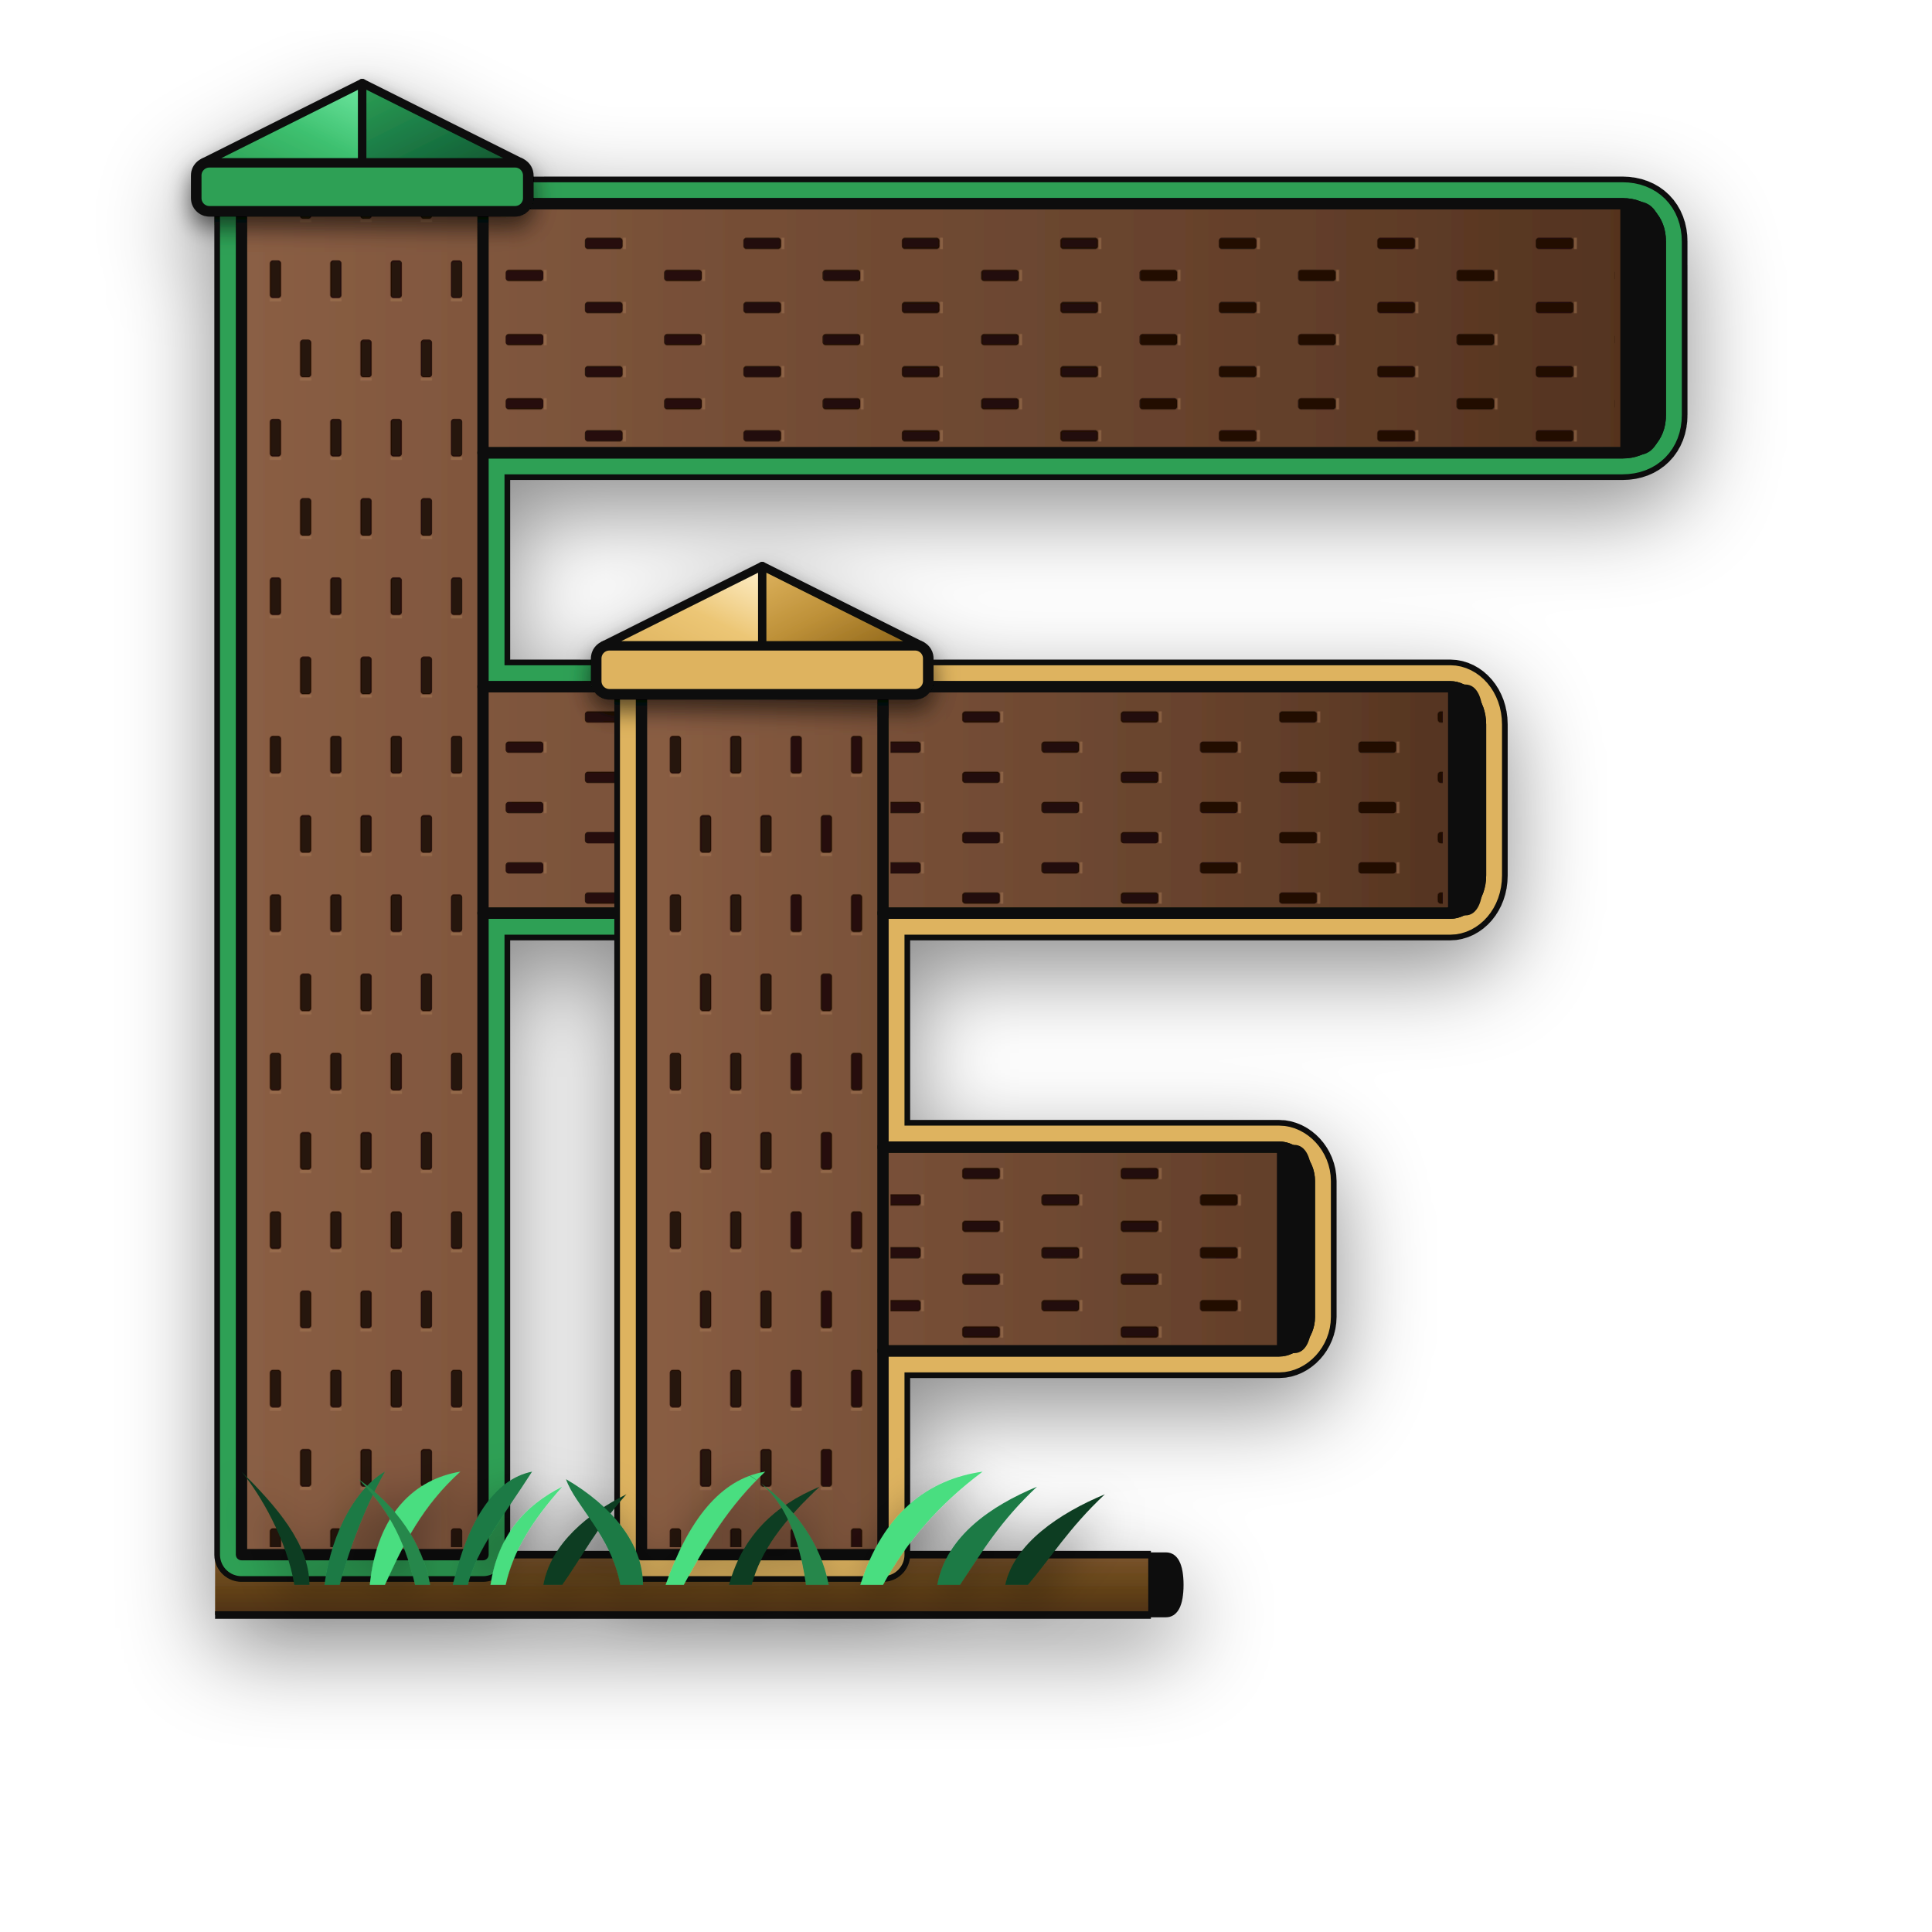
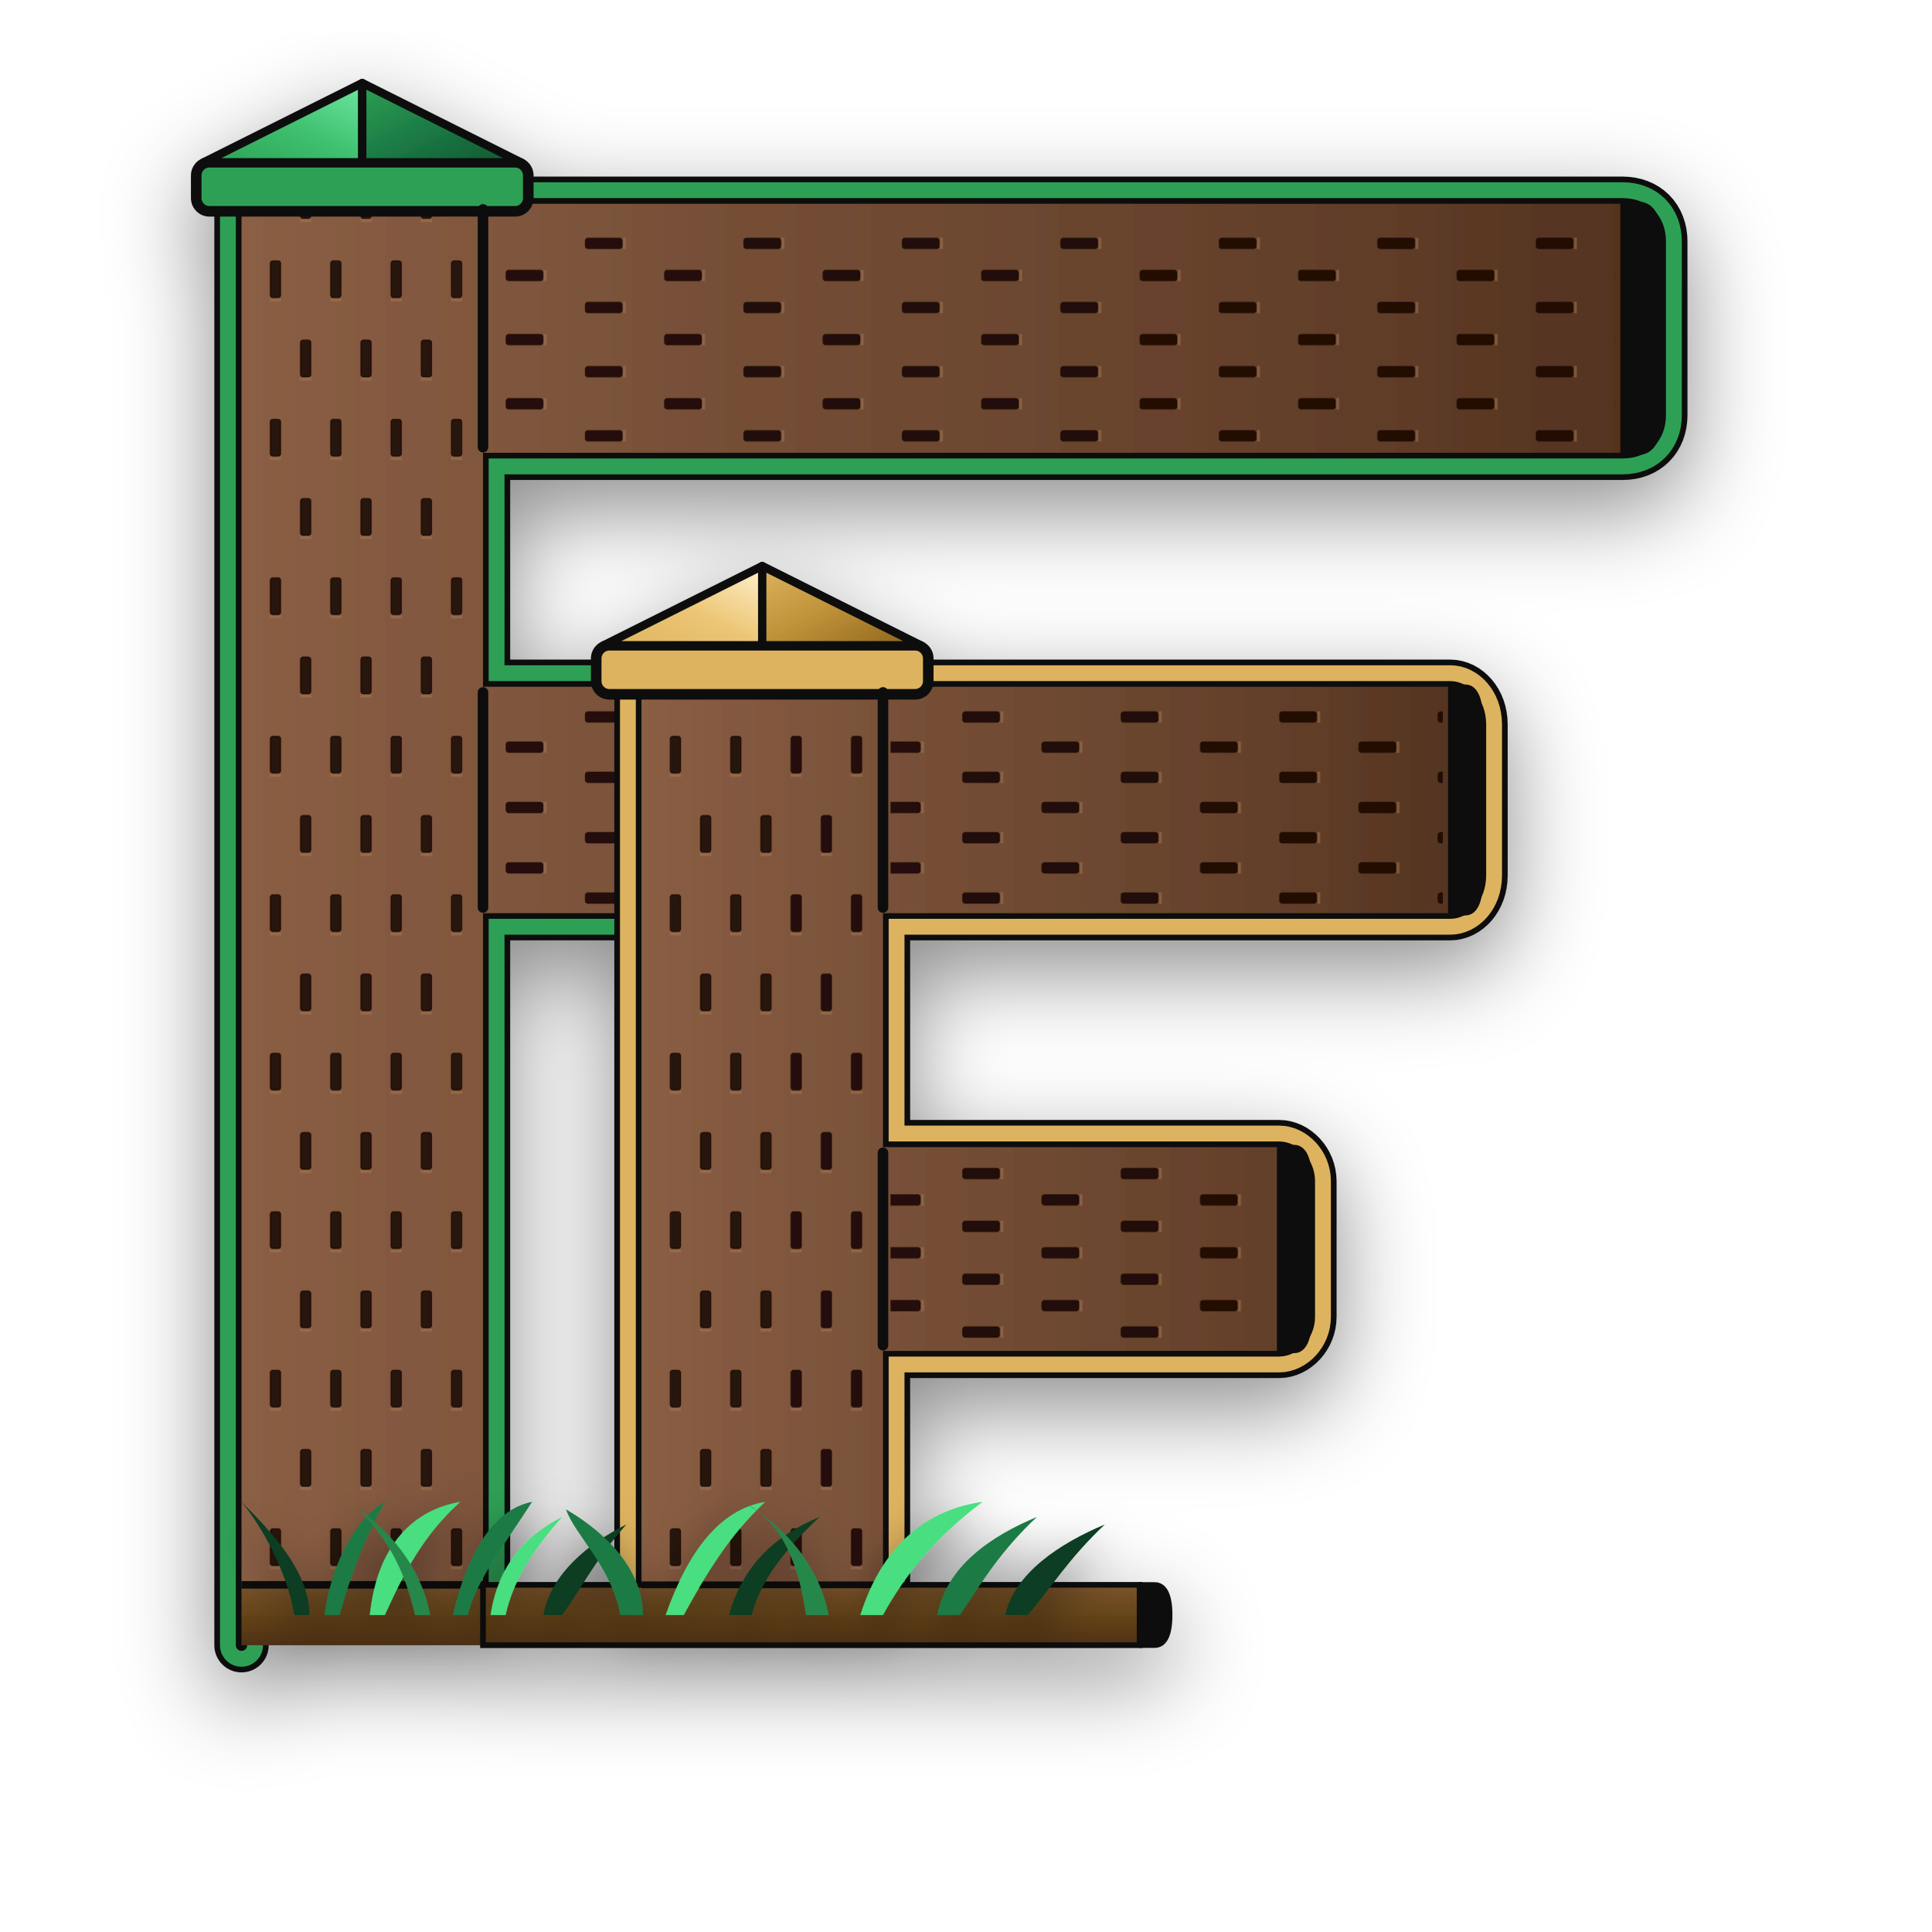
<svg xmlns="http://www.w3.org/2000/svg" viewBox="0 0 512 512" width="100%" height="100%">
  <defs>
-     <linearGradient id="emeraldGrad1cy" x1="0%" y1="0%" x2="100%" y2="100%">
+     <linearGradient id="brightEmeraldGrad1cp" x1="0%" y1="0%" x2="100%" y2="100%">
      <stop offset="0%" stop-color="#4ADE80" />
      <stop offset="45%" stop-color="#2EA055" />
      <stop offset="100%" stop-color="#1B7A45" />
    </linearGradient>
-     <linearGradient id="emeraldCapLeft1cy" x1="0%" y1="100%" x2="100%" y2="0%">
+     <linearGradient id="brightEmeraldCapLeft1cp" x1="0%" y1="100%" x2="100%" y2="0%">
      <stop offset="0%" stop-color="#2EA055" />
      <stop offset="50%" stop-color="#3DC06F" />
      <stop offset="100%" stop-color="#6EE7A0" />
    </linearGradient>
-     <linearGradient id="emeraldCapRight1cy" x1="0%" y1="0%" x2="100%" y2="100%">
+     <linearGradient id="brightEmeraldCapRight1cp" x1="0%" y1="0%" x2="100%" y2="100%">
      <stop offset="0%" stop-color="#2EA055" />
      <stop offset="50%" stop-color="#1B7A45" />
      <stop offset="100%" stop-color="#12562F" />
    </linearGradient>
-     <linearGradient id="goldTanGrad1cy" x1="0%" y1="0%" x2="100%" y2="100%">
+     <linearGradient id="goldenTanGrad1cp" x1="0%" y1="0%" x2="100%" y2="100%">
      <stop offset="0%" stop-color="#F7DF9E" />
      <stop offset="45%" stop-color="#DEB35E" />
      <stop offset="100%" stop-color="#A87A24" />
    </linearGradient>
-     <linearGradient id="goldTanCapLeft1cy" x1="0%" y1="100%" x2="100%" y2="0%">
+     <linearGradient id="goldenTanCapLeft1cp" x1="0%" y1="100%" x2="100%" y2="0%">
      <stop offset="0%" stop-color="#DEB35E" />
      <stop offset="50%" stop-color="#ECC675" />
      <stop offset="100%" stop-color="#FFF0CC" />
    </linearGradient>
-     <linearGradient id="goldTanCapRight1cy" x1="0%" y1="0%" x2="100%" y2="100%">
+     <linearGradient id="goldenTanCapRight1cp" x1="0%" y1="0%" x2="100%" y2="100%">
      <stop offset="0%" stop-color="#DEB35E" />
      <stop offset="50%" stop-color="#BD9038" />
      <stop offset="100%" stop-color="#8C6318" />
    </linearGradient>
-     <linearGradient id="woodGrad1cy" x1="0%" y1="0%" x2="100%" y2="0%">
+     <linearGradient id="ptWarmWoodGrad1cp" x1="0%" y1="0%" x2="100%" y2="0%">
      <stop offset="0%" stop-color="#8A5E44" />
      <stop offset="35%" stop-color="#754E36" />
      <stop offset="75%" stop-color="#633F2A" />
      <stop offset="100%" stop-color="#52321E" />
    </linearGradient>
-     <linearGradient id="soilGrad1cy" x1="0%" y1="0%" x2="0%" y2="100%">
+     <linearGradient id="soilGrad1cp" x1="0%" y1="0%" x2="0%" y2="100%">
      <stop offset="0%" stop-color="#7A542E" />
      <stop offset="40%" stop-color="#6A481B" />
      <stop offset="100%" stop-color="#4E3114" />
    </linearGradient>
-     <pattern id="grid-post1-1cy" x="64" y="0" width="64" height="42" patternUnits="userSpaceOnUse">
+     <pattern id="pt-grid-post1-1cp" x="64" y="0" width="64" height="42" patternUnits="userSpaceOnUse">
      <rect x="15.5" y="6" width="3" height="10" rx="0.8" fill="#1C0A02" opacity="0.9" />
      <line x1="15.5" y1="16.5" x2="18.5" y2="16.5" stroke="#A37854" stroke-width="0.75" opacity="0.5" />
      <rect x="31.5" y="6" width="3" height="10" rx="0.8" fill="#1C0A02" opacity="0.9" />
      <line x1="31.5" y1="16.5" x2="34.5" y2="16.5" stroke="#A37854" stroke-width="0.75" opacity="0.5" />
      <rect x="47.5" y="6" width="3" height="10" rx="0.8" fill="#1C0A02" opacity="0.9" />
      <line x1="47.5" y1="16.5" x2="50.5" y2="16.5" stroke="#A37854" stroke-width="0.75" opacity="0.5" />
      <rect x="7.5" y="27" width="3" height="10" rx="0.8" fill="#1C0A02" opacity="0.9" />
      <line x1="7.5" y1="37.5" x2="10.5" y2="37.5" stroke="#A37854" stroke-width="0.75" opacity="0.5" />
      <rect x="23.5" y="27" width="3" height="10" rx="0.8" fill="#1C0A02" opacity="0.9" />
      <line x1="23.5" y1="37.5" x2="26.5" y2="37.5" stroke="#A37854" stroke-width="0.75" opacity="0.5" />
      <rect x="39.5" y="27" width="3" height="10" rx="0.8" fill="#1C0A02" opacity="0.9" />
      <line x1="39.5" y1="37.5" x2="42.5" y2="37.5" stroke="#A37854" stroke-width="0.75" opacity="0.5" />
      <rect x="55.5" y="27" width="3" height="10" rx="0.8" fill="#1C0A02" opacity="0.9" />
      <line x1="55.5" y1="37.5" x2="58.5" y2="37.5" stroke="#A37854" stroke-width="0.75" opacity="0.5" />
    </pattern>
-     <pattern id="grid-post2-1cy" x="170" y="0" width="64" height="42" patternUnits="userSpaceOnUse">
+     <pattern id="pt-grid-post2-1cp" x="170" y="0" width="64" height="42" patternUnits="userSpaceOnUse">
      <rect x="15.5" y="6" width="3" height="10" rx="0.8" fill="#1C0A02" opacity="0.9" />
      <line x1="15.5" y1="16.5" x2="18.5" y2="16.5" stroke="#A37854" stroke-width="0.75" opacity="0.5" />
      <rect x="31.5" y="6" width="3" height="10" rx="0.8" fill="#1C0A02" opacity="0.9" />
      <line x1="31.5" y1="16.5" x2="34.5" y2="16.5" stroke="#A37854" stroke-width="0.75" opacity="0.5" />
      <rect x="47.5" y="6" width="3" height="10" rx="0.8" fill="#1C0A02" opacity="0.9" />
      <line x1="47.5" y1="16.5" x2="50.5" y2="16.5" stroke="#A37854" stroke-width="0.75" opacity="0.5" />
      <rect x="7.5" y="27" width="3" height="10" rx="0.8" fill="#1C0A02" opacity="0.9" />
      <line x1="7.5" y1="37.5" x2="10.5" y2="37.5" stroke="#A37854" stroke-width="0.75" opacity="0.5" />
      <rect x="23.5" y="27" width="3" height="10" rx="0.8" fill="#1C0A02" opacity="0.9" />
      <line x1="23.5" y1="37.5" x2="26.5" y2="37.5" stroke="#A37854" stroke-width="0.75" opacity="0.5" />
      <rect x="39.5" y="27" width="3" height="10" rx="0.8" fill="#1C0A02" opacity="0.9" />
      <line x1="39.5" y1="37.5" x2="42.5" y2="37.5" stroke="#A37854" stroke-width="0.75" opacity="0.5" />
      <rect x="55.5" y="27" width="3" height="10" rx="0.8" fill="#1C0A02" opacity="0.9" />
      <line x1="55.5" y1="37.5" x2="58.5" y2="37.5" stroke="#A37854" stroke-width="0.75" opacity="0.5" />
    </pattern>
-     <pattern id="grid-rail1-1cy" x="2" y="56" width="42" height="68" patternUnits="userSpaceOnUse">
+     <pattern id="pt-grid-rail1-1cp" x="2" y="56" width="42" height="68" patternUnits="userSpaceOnUse">
      <rect x="6" y="15.5" width="10" height="3" rx="0.8" fill="#1C0A02" opacity="0.9" />
      <line x1="16.5" y1="15.5" x2="16.5" y2="18.5" stroke="#A37854" stroke-width="0.75" opacity="0.5" />
      <rect x="6" y="32.5" width="10" height="3" rx="0.8" fill="#1C0A02" opacity="0.9" />
      <line x1="16.5" y1="32.5" x2="16.5" y2="35.5" stroke="#A37854" stroke-width="0.75" opacity="0.5" />
      <rect x="6" y="49.5" width="10" height="3" rx="0.8" fill="#1C0A02" opacity="0.9" />
      <line x1="16.5" y1="49.5" x2="16.5" y2="52.5" stroke="#A37854" stroke-width="0.75" opacity="0.5" />
      <rect x="27" y="7" width="10" height="3" rx="0.8" fill="#1C0A02" opacity="0.9" />
      <line x1="37.5" y1="7" x2="37.5" y2="10" stroke="#A37854" stroke-width="0.75" opacity="0.5" />
      <rect x="27" y="24" width="10" height="3" rx="0.8" fill="#1C0A02" opacity="0.9" />
      <line x1="37.5" y1="24" x2="37.5" y2="27" stroke="#A37854" stroke-width="0.75" opacity="0.5" />
      <rect x="27" y="41" width="10" height="3" rx="0.8" fill="#1C0A02" opacity="0.9" />
      <line x1="37.5" y1="41" x2="37.5" y2="44" stroke="#A37854" stroke-width="0.75" opacity="0.5" />
      <rect x="27" y="58" width="10" height="3" rx="0.8" fill="#1C0A02" opacity="0.9" />
      <line x1="37.5" y1="58" x2="37.5" y2="61" stroke="#A37854" stroke-width="0.75" opacity="0.5" />
    </pattern>
-     <pattern id="grid-rail2-left-1cy" x="2" y="182" width="42" height="64" patternUnits="userSpaceOnUse">
+     <pattern id="pt-grid-rail2-left-1cp" x="2" y="182" width="42" height="64" patternUnits="userSpaceOnUse">
      <rect x="6" y="14.5" width="10" height="3" rx="0.8" fill="#1C0A02" opacity="0.9" />
      <line x1="16.5" y1="14.5" x2="16.5" y2="17.5" stroke="#A37854" stroke-width="0.75" opacity="0.5" />
      <rect x="6" y="30.5" width="10" height="3" rx="0.8" fill="#1C0A02" opacity="0.9" />
      <line x1="16.5" y1="30.5" x2="16.5" y2="33.5" stroke="#A37854" stroke-width="0.75" opacity="0.5" />
      <rect x="6" y="46.5" width="10" height="3" rx="0.8" fill="#1C0A02" opacity="0.9" />
      <line x1="16.5" y1="46.5" x2="16.5" y2="49.5" stroke="#A37854" stroke-width="0.75" opacity="0.5" />
      <rect x="27" y="6.5" width="10" height="3" rx="0.8" fill="#1C0A02" opacity="0.9" />
      <line x1="37.5" y1="6.5" x2="37.5" y2="9.5" stroke="#A37854" stroke-width="0.75" opacity="0.5" />
      <rect x="27" y="22.5" width="10" height="3" rx="0.8" fill="#1C0A02" opacity="0.9" />
      <line x1="37.5" y1="22.5" x2="37.5" y2="25.5" stroke="#A37854" stroke-width="0.75" opacity="0.5" />
      <rect x="27" y="38.5" width="10" height="3" rx="0.8" fill="#1C0A02" opacity="0.9" />
      <line x1="37.5" y1="38.5" x2="37.5" y2="41.5" stroke="#A37854" stroke-width="0.75" opacity="0.5" />
      <rect x="27" y="54.5" width="10" height="3" rx="0.8" fill="#1C0A02" opacity="0.9" />
      <line x1="37.5" y1="54.5" x2="37.5" y2="57.5" stroke="#A37854" stroke-width="0.75" opacity="0.5" />
    </pattern>
-     <pattern id="grid-rail2-right-1cy" x="18" y="182" width="42" height="64" patternUnits="userSpaceOnUse">
+     <pattern id="pt-grid-rail2-right-1cp" x="18" y="182" width="42" height="64" patternUnits="userSpaceOnUse">
      <rect x="6" y="14.5" width="10" height="3" rx="0.8" fill="#1C0A02" opacity="0.9" />
      <line x1="16.5" y1="14.5" x2="16.5" y2="17.5" stroke="#A37854" stroke-width="0.75" opacity="0.5" />
      <rect x="6" y="30.5" width="10" height="3" rx="0.8" fill="#1C0A02" opacity="0.9" />
      <line x1="16.5" y1="30.5" x2="16.5" y2="33.5" stroke="#A37854" stroke-width="0.75" opacity="0.5" />
      <rect x="6" y="46.5" width="10" height="3" rx="0.8" fill="#1C0A02" opacity="0.9" />
      <line x1="16.5" y1="46.5" x2="16.5" y2="49.5" stroke="#A37854" stroke-width="0.75" opacity="0.5" />
      <rect x="27" y="6.5" width="10" height="3" rx="0.8" fill="#1C0A02" opacity="0.9" />
      <line x1="37.5" y1="6.5" x2="37.5" y2="9.5" stroke="#A37854" stroke-width="0.75" opacity="0.5" />
      <rect x="27" y="22.5" width="10" height="3" rx="0.8" fill="#1C0A02" opacity="0.9" />
      <line x1="37.5" y1="22.5" x2="37.5" y2="25.5" stroke="#A37854" stroke-width="0.75" opacity="0.5" />
      <rect x="27" y="38.5" width="10" height="3" rx="0.8" fill="#1C0A02" opacity="0.9" />
      <line x1="37.5" y1="38.5" x2="37.5" y2="41.5" stroke="#A37854" stroke-width="0.75" opacity="0.5" />
      <rect x="27" y="54.5" width="10" height="3" rx="0.8" fill="#1C0A02" opacity="0.9" />
      <line x1="37.5" y1="54.5" x2="37.5" y2="57.5" stroke="#A37854" stroke-width="0.75" opacity="0.5" />
    </pattern>
-     <pattern id="grid-rail3-right-1cy" x="18" y="304" width="42" height="56" patternUnits="userSpaceOnUse">
+     <pattern id="pt-grid-rail3-right-1cp" x="18" y="304" width="42" height="56" patternUnits="userSpaceOnUse">
      <rect x="6" y="12.5" width="10" height="3" rx="0.8" fill="#1C0A02" opacity="0.9" />
      <line x1="16.5" y1="12.5" x2="16.5" y2="15.5" stroke="#A37854" stroke-width="0.75" opacity="0.5" />
      <rect x="6" y="26.5" width="10" height="3" rx="0.8" fill="#1C0A02" opacity="0.9" />
      <line x1="16.5" y1="26.5" x2="16.5" y2="29.5" stroke="#A37854" stroke-width="0.75" opacity="0.5" />
      <rect x="6" y="40.5" width="10" height="3" rx="0.8" fill="#1C0A02" opacity="0.9" />
      <line x1="16.5" y1="40.5" x2="16.5" y2="43.5" stroke="#A37854" stroke-width="0.75" opacity="0.5" />
      <rect x="27" y="5.5" width="10" height="3" rx="0.8" fill="#1C0A02" opacity="0.9" />
      <line x1="37.5" y1="5.5" x2="37.5" y2="8.5" stroke="#A37854" stroke-width="0.75" opacity="0.5" />
      <rect x="27" y="19.5" width="10" height="3" rx="0.8" fill="#1C0A02" opacity="0.9" />
      <line x1="37.5" y1="19.5" x2="37.5" y2="22.5" stroke="#A37854" stroke-width="0.75" opacity="0.5" />
      <rect x="27" y="33.5" width="10" height="3" rx="0.8" fill="#1C0A02" opacity="0.9" />
      <line x1="37.5" y1="33.5" x2="37.5" y2="36.5" stroke="#A37854" stroke-width="0.75" opacity="0.5" />
      <rect x="27" y="47.5" width="10" height="3" rx="0.8" fill="#1C0A02" opacity="0.9" />
      <line x1="37.5" y1="47.5" x2="37.5" y2="50.5" stroke="#A37854" stroke-width="0.75" opacity="0.5" />
    </pattern>
-     <filter id="shadow1cy" x="-15%" y="-15%" width="135%" height="135%">
+     <filter id="shadow1cp" x="-15%" y="-15%" width="135%" height="135%">
      <feDropShadow dx="0" dy="8" stdDeviation="12" flood-color="#000000" flood-opacity="0.45" />
    </filter>
-     <filter id="capShadow1cy" x="-20%" y="-20%" width="140%" height="140%">
-       <feDropShadow dx="0" dy="3" stdDeviation="3" flood-color="#000000" flood-opacity="0.6" />
-     </filter>
  </defs>
-   <g filter="url(#shadow1cy)">
-     <g id="Soil-Foundation-Plinth-1cy">
-       <path d="M 57 412 L 305 412 C 309 412 313.05 414.5 313.05 420 C 313.05 425.5 309 428 305 428 L 57 428 Z" fill="url(#soilGrad1cy)" />
-       <line x1="57" y1="412" x2="305" y2="412" stroke="#0B0E0C" stroke-width="2.0" />
-       <line x1="57" y1="428" x2="305" y2="428" stroke="#0B0E0C" stroke-width="2.0" />
-       <path d="M 305 412 L 309 412 C 311.5 412 313.05 414.5 313.05 420 C 313.05 425.5 311.5 428 309 428 L 305 428 Z" fill="#0B0E0C" stroke="#0B0E0C" stroke-width="1.2" stroke-linejoin="round" />
-       <line x1="305" y1="412" x2="305" y2="428" stroke="#0B0E0C" stroke-width="1.4" />
-     </g>
-     <g id="Big-F-Structure-1cy">
-       <path d="M 64 54 L 430 54 C 436 54 440 58 440 64 L 440 110 C 440 116 436 120 430 120 L 128 120 L 128 182 L 170 182 L 170 242 L 128 242 L 128 412 L 64 412 Z" fill="none" stroke="#0B0E0C" stroke-width="14.4" stroke-linejoin="round" />
-       <path d="M 64 54 L 430 54 C 436 54 440 58 440 64 L 440 110 C 440 116 436 120 430 120 L 128 120 L 128 182 L 170 182 L 170 242 L 128 242 L 128 412 L 64 412 Z" fill="none" stroke="#2EA055" stroke-width="11.4" stroke-linejoin="round" />
-       <path d="M 64 54 L 430 54 C 436 54 440 58 440 64 L 440 110 C 440 116 436 120 430 120 L 128 120 L 128 182 L 170 182 L 170 242 L 128 242 L 128 412 L 64 412 Z" fill="url(#woodGrad1cy)" stroke="#0B0E0C" stroke-width="3.0" stroke-linejoin="round" />
-       <rect x="66" y="56" width="60" height="354" fill="url(#grid-post1-1cy)" />
-       <rect x="130" y="56" width="298" height="62" fill="url(#grid-rail1-1cy)" />
-       <rect x="130" y="184" width="38" height="56" fill="url(#grid-rail2-left-1cy)" />
+   <g filter="url(#shadow1cp)">
+     <g id="Big-F-Bright-Emerald">
+       <path d="M 64 54 L 128 54 L 430 54 C 436 54 440 58 440 64 L 440 110 C 440 116 436 120 430 120 L 128 120 L 128 182 L 170 182 L 170 242 L 128 242 L 128 420 L 64 420 L 64 436 L 64 54 Z" fill="none" stroke="#0B0E0C" stroke-width="14.4" stroke-linejoin="round" />
+       <path d="M 64 54 L 128 54 L 430 54 C 436 54 440 58 440 64 L 440 110 C 440 116 436 120 430 120 L 128 120 L 128 182 L 170 182 L 170 242 L 128 242 L 128 420 L 64 420 L 64 436 L 64 54 Z" fill="none" stroke="#2EA055" stroke-width="11.4" stroke-linejoin="round" />
+       <path d="M 64 54 L 128 54 L 430 54 C 436 54 440 58 440 64 L 440 110 C 440 116 436 120 430 120 L 128 120 L 128 182 L 170 182 L 170 242 L 128 242 L 128 420 L 64 420 L 64 436 L 64 54 Z" fill="none" stroke="#0B0E0C" stroke-width="3.0" stroke-linejoin="round" />
+       <path d="M 64 54 L 128 54 L 430 54 C 440 54 440 58 440 64 L 440 110 C 440 116 436 120 430 120 L 128 120 L 128 182 L 170 182 L 170 242 L 128 242 L 128 420 L 64 420 Z" fill="url(#ptWarmWoodGrad1cp)" stroke="none" />
+       <rect x="64" y="420" width="64" height="16" fill="url(#soilGrad1cp)" />
+       <rect x="66" y="56" width="60" height="362" fill="url(#pt-grid-post1-1cp)" />
+       <rect x="130" y="56" width="298" height="62" fill="url(#pt-grid-rail1-1cp)" />
+       <rect x="130" y="184" width="38" height="56" fill="url(#pt-grid-rail2-left-1cp)" />
      <path d="M 430 54 L 434 54 C 438 54 440 58 440 64 L 440 110 C 440 116 438 120 434 120 L 430 120 Z" fill="#0B0E0C" stroke="#0B0E0C" stroke-width="1.2" />
-       <path d="M 128 54 L 430 54 C 436 54 440 58 440 64 L 440 110 C 440 116 436 120 430 120 L 128 120 Z" fill="none" stroke="#0B0E0C" stroke-width="3.0" stroke-linejoin="round" />
-       <path d="M 128 182 L 170 182 L 170 242 L 128 242 Z" fill="none" stroke="#0B0E0C" stroke-width="3.0" stroke-linejoin="round" />
-     </g>
-     <g id="Small-F-Structure-1cy">
-       <path d="M 170 182 L 384.35 182 C 388.35 182 392.35 186 392.35 192 L 392.35 232 C 392.35 238 388.35 242 384.35 242 L 234 242 L 234 304 L 339 304 C 343 304 347 308 347 313 L 347 349 C 347 354 343 358 339 358 L 234 358 L 234 412 L 170 412 Z" fill="none" stroke="#0B0E0C" stroke-width="14.4" stroke-linejoin="round" />
-       <path d="M 170 182 L 384.35 182 C 388.35 182 392.35 186 392.35 192 L 392.35 232 C 392.35 238 388.35 242 384.35 242 L 234 242 L 234 304 L 339 304 C 343 304 347 308 347 313 L 347 349 C 347 354 343 358 339 358 L 234 358 L 234 412 L 170 412 Z" fill="none" stroke="#DEB35E" stroke-width="11.4" stroke-linejoin="round" />
-       <path d="M 170 182 L 384.35 182 C 388.35 182 392.35 186 392.35 192 L 392.35 232 C 392.35 238 388.35 242 384.35 242 L 234 242 L 234 304 L 339 304 C 343 304 347 308 347 313 L 347 349 C 347 354 343 358 339 358 L 234 358 L 234 412 L 170 412 Z" fill="url(#woodGrad1cy)" stroke="#0B0E0C" stroke-width="3.0" stroke-linejoin="round" />
-       <rect x="172" y="184" width="60" height="226" fill="url(#grid-post2-1cy)" />
-       <rect x="236" y="184" width="146.35" height="56" fill="url(#grid-rail2-right-1cy)" />
-       <rect x="236" y="306" width="101" height="50" fill="url(#grid-rail3-right-1cy)" />
+       <rect x="52" y="43" width="88" height="13" rx="3.5" fill="#2EA055" stroke="#0B0E0C" stroke-width="2.8" />
+       <path d="M 54 43 L 96 22 L 96 43 Z" fill="url(#brightEmeraldCapLeft1cp)" stroke="#0B0E0C" stroke-width="2.2" stroke-linejoin="round" />
+       <path d="M 96 22 L 138 43 L 96 43 Z" fill="url(#brightEmeraldCapRight1cp)" stroke="#0B0E0C" stroke-width="2.2" stroke-linejoin="round" />
+       <line x1="128" y1="55.5" x2="128" y2="118.5" stroke="#0B0E0C" stroke-width="2.8" stroke-linecap="round" />
+       <line x1="128" y1="183.5" x2="128" y2="240.5" stroke="#0B0E0C" stroke-width="2.8" stroke-linecap="round" />
+       <line x1="170" y1="183.5" x2="170" y2="240.5" stroke="#0B0E0C" stroke-width="2.8" stroke-linecap="round" />
+       <line x1="64" y1="420" x2="128" y2="420" stroke="#0B0E0C" stroke-width="2.0" />
+     </g>
+     <g id="Small-F-Golden-Tan">
+       <path d="M 170 182 L 234 182 L 384.35 182 C 388.35 182 392.35 186 392.35 192 L 392.35 232 C 392.35 238 388.35 242 384.35 242 L 234 242 L 234 304 L 339 304 C 343 304 347 308 347 313 L 347 349 C 347 354 343 358 339 358 L 234 358 L 234 420 L 170 420 Z" fill="none" stroke="#0B0E0C" stroke-width="14.4" stroke-linejoin="round" />
+       <path d="M 170 182 L 234 182 L 384.35 182 C 388.35 182 392.35 186 392.35 192 L 392.35 232 C 392.35 238 388.35 242 384.35 242 L 234 242 L 234 304 L 339 304 C 343 304 347 308 347 313 L 347 349 C 347 354 343 358 339 358 L 234 358 L 234 420 L 170 420 Z" fill="none" stroke="#DEB35E" stroke-width="11.4" stroke-linejoin="round" />
+       <path d="M 170 182 L 234 182 L 384.35 182 C 388.35 182 392.35 186 392.35 192 L 392.35 232 C 392.35 238 388.35 242 384.35 242 L 234 242 L 234 304 L 339 304 C 343 304 347 308 347 313 L 347 349 C 347 354 343 358 339 358 L 234 358 L 234 420 L 170 420 Z" fill="none" stroke="#0B0E0C" stroke-width="3.0" stroke-linejoin="round" />
+       <path d="M 170 182 L 234 182 L 384.35 182 C 392.35 182 392.35 186 392.35 192 L 392.35 232 C 392.35 238 388.35 242 384.35 242 L 234 242 L 234 304 L 339 304 C 343 304 347 308 347 313 L 347 349 C 347 354 343 358 339 358 L 234 358 L 234 420 L 170 420 Z" fill="url(#ptWarmWoodGrad1cp)" stroke="none" />
+       <rect x="172" y="184" width="60" height="234" fill="url(#pt-grid-post2-1cp)" />
+       <rect x="236" y="184" width="146.35" height="56" fill="url(#pt-grid-rail2-right-1cp)" />
+       <rect x="236" y="306" width="101" height="50" fill="url(#pt-grid-rail3-right-1cp)" />
      <path d="M 384.35 182 L 388.35 182 C 390.85 182 392.35 185 392.35 190 L 392.35 234 C 392.35 239 390.85 242 388.35 242 L 384.35 242 Z" fill="#0B0E0C" stroke="#0B0E0C" stroke-width="1.2" />
      <path d="M 339 304 L 343 304 C 345.5 304 347 307 347 312 L 347 350 C 347 355 345.5 358 343 358 L 339 358 Z" fill="#0B0E0C" stroke="#0B0E0C" stroke-width="1.2" />
-       <path d="M 234 182 L 384.35 182 C 388.35 182 392.35 186 392.35 192 L 392.35 232 C 392.35 238 388.35 242 384.35 242 L 234 242 Z" fill="none" stroke="#0B0E0C" stroke-width="3.0" stroke-linejoin="round" />
-       <path d="M 234 304 L 339 304 C 343 304 347 308 347 313 L 347 349 C 347 354 343 358 339 358 L 234 358 Z" fill="none" stroke="#0B0E0C" stroke-width="3.0" stroke-linejoin="round" />
-     </g>
-     <g id="Post-Caps-Top-Layer" filter="url(#capShadow1cy)">
-       <g id="Post-1-Cap">
-         <rect x="52" y="43" width="88" height="13" rx="3.5" fill="#2EA055" stroke="#0B0E0C" stroke-width="2.8" />
-         <path d="M 54 43 L 96 22 L 96 43 Z" fill="url(#emeraldCapLeft1cy)" stroke="#0B0E0C" stroke-width="2.2" stroke-linejoin="round" />
-         <path d="M 96 22 L 138 43 L 96 43 Z" fill="url(#emeraldCapRight1cy)" stroke="#0B0E0C" stroke-width="2.2" stroke-linejoin="round" />
-       </g>
-       <g id="Post-2-Cap">
-         <rect x="158" y="171" width="88" height="13" rx="3.5" fill="#DEB35E" stroke="#0B0E0C" stroke-width="2.8" />
-         <path d="M 160 171 L 202 150 L 202 171 Z" fill="url(#goldTanCapLeft1cy)" stroke="#0B0E0C" stroke-width="2.2" stroke-linejoin="round" />
-         <path d="M 202 150 L 244 171 L 202 171 Z" fill="url(#goldTanCapRight1cy)" stroke="#0B0E0C" stroke-width="2.2" stroke-linejoin="round" />
-       </g>
+       <rect x="158" y="171" width="88" height="13" rx="3.5" fill="#DEB35E" stroke="#0B0E0C" stroke-width="2.8" />
+       <path d="M 160 171 L 202 150 L 202 171 Z" fill="url(#goldenTanCapLeft1cp)" stroke="#0B0E0C" stroke-width="2.2" stroke-linejoin="round" />
+       <path d="M 202 150 L 244 171 L 202 171 Z" fill="url(#goldenTanCapRight1cp)" stroke="#0B0E0C" stroke-width="2.2" stroke-linejoin="round" />
+       <line x1="234" y1="183.5" x2="234" y2="240.5" stroke="#0B0E0C" stroke-width="2.8" stroke-linecap="round" />
+       <line x1="234" y1="305.5" x2="234" y2="356.5" stroke="#0B0E0C" stroke-width="2.8" stroke-linecap="round" />
+     </g>
+     <g id="Framed-Dirt-Baseplate-Flush-Left-1cp">
+       <rect x="128" y="420" width="174" height="16" fill="url(#soilGrad1cp)" stroke="#0B0E0C" stroke-width="1.5" />
+       <path d="M 302 420 L 306 420 C 308.5 420 310 422.5 310 428 C 310 433.5 308.5 436 306 436 L 302 436 Z" fill="#0B0E0C" stroke="#0B0E0C" stroke-width="1.4" stroke-linejoin="round" />
+       <line x1="302" y1="420" x2="302" y2="436" stroke="#0B0E0C" stroke-width="1.4" />
+       <line x1="170" y1="420" x2="234" y2="420" stroke="#0B0E0C" stroke-width="1.8" />
    </g>
  </g>
-   <g id="Front-Grass-Layer-1cy" filter="drop-shadow(0 4px 6px rgba(0,0,0,0.5))">
-     <g transform="translate(64, 390)">
+   <g id="Front-Grass-Layer-1cp" filter="drop-shadow(0 4px 6px rgba(0,0,0,0.5))">
+     <g transform="translate(64, 398)">
      <path d="M 14 30 C 12 18 5 6 0 0 C 9 9 18 19 18 30 Z" fill="#0C3D20" />
      <path d="M 22 30 C 24 15 31 4 38 0 C 33 9 29 19 26 30 Z" fill="#1B7A45" />
      <path d="M 34 30 C 36 11 46 2 58 0 C 48 9 43 19 38 30 Z" fill="#4ADE80" />
      <path d="M 46 30 C 43 17 38 9 31 2 C 41 9 48 19 50 30 Z" fill="#28874B" />
      <path d="M 56 30 C 60 13 67 2 77 0 C 70 11 62 21 60 30 Z" fill="#1B7A45" />
      <path d="M 66 30 C 68 17 75 9 85 4 C 77 13 72 21 70 30 Z" fill="#4ADE80" />
      <path d="M 80 30 C 82 19 92 11 102 6 C 94 15 90 23 85 30 Z" fill="#0C3D20" />
    </g>
-     <g transform="translate(150, 390) scale(1.2, 1)">
+     <g transform="translate(150, 398) scale(1.2, 1)">
      <path d="M 12 30 C 10 17 2 9 0 2 C 10 9 17 19 17 30 Z" fill="#1B7A45" />
      <path d="M 22 30 C 27 13 34 2 44 0 C 36 9 31 19 26 30 Z" fill="#4ADE80" />
      <path d="M 36 30 C 39 17 46 9 56 4 C 48 13 43 21 41 30 Z" fill="#0C3D20" />
      <path d="M 53 30 C 51 13 46 4 39 0 C 48 6 56 17 58 30 Z" fill="#28874B" />
      <path d="M 65 30 C 70 11 80 2 92 0 C 82 9 75 19 70 30 Z" fill="#4ADE80" />
      <path d="M 82 30 C 84 17 94 9 104 4 C 96 13 92 21 87 30 Z" fill="#1B7A45" />
      <path d="M 97 30 C 99 19 109 11 119 6 C 111 15 107 23 102 30 Z" fill="#0C3D20" />
    </g>
  </g>
</svg>
